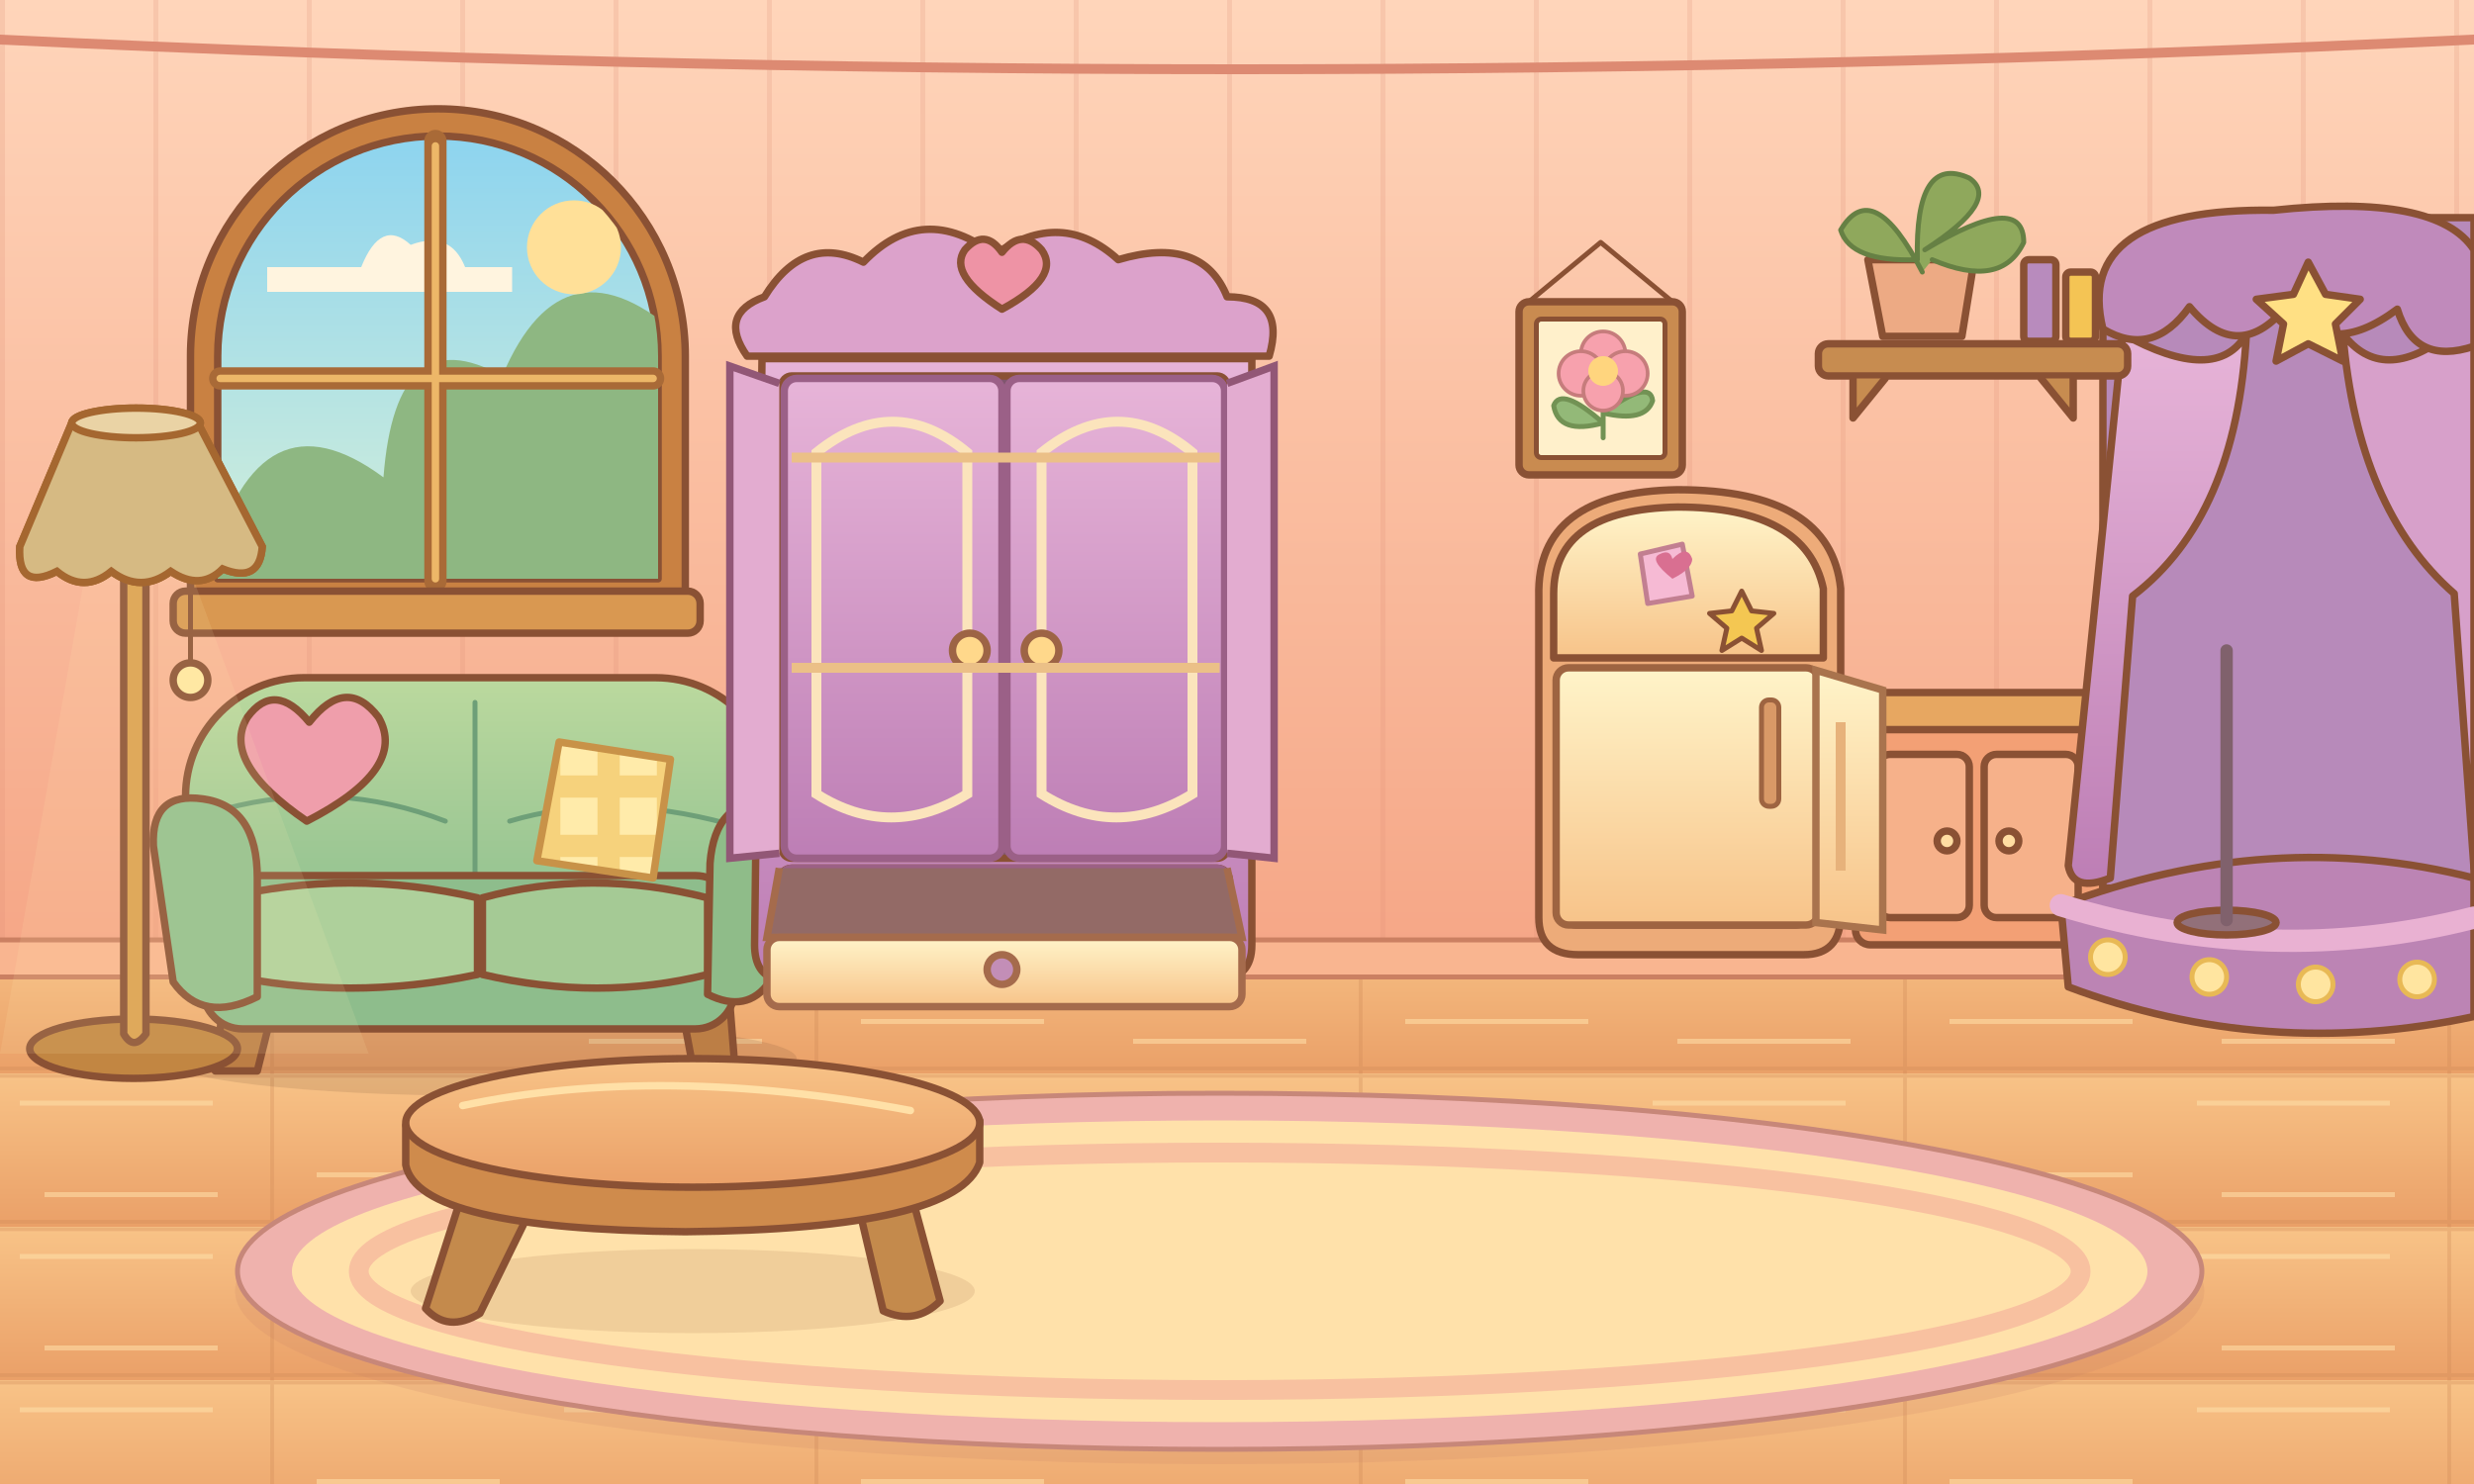
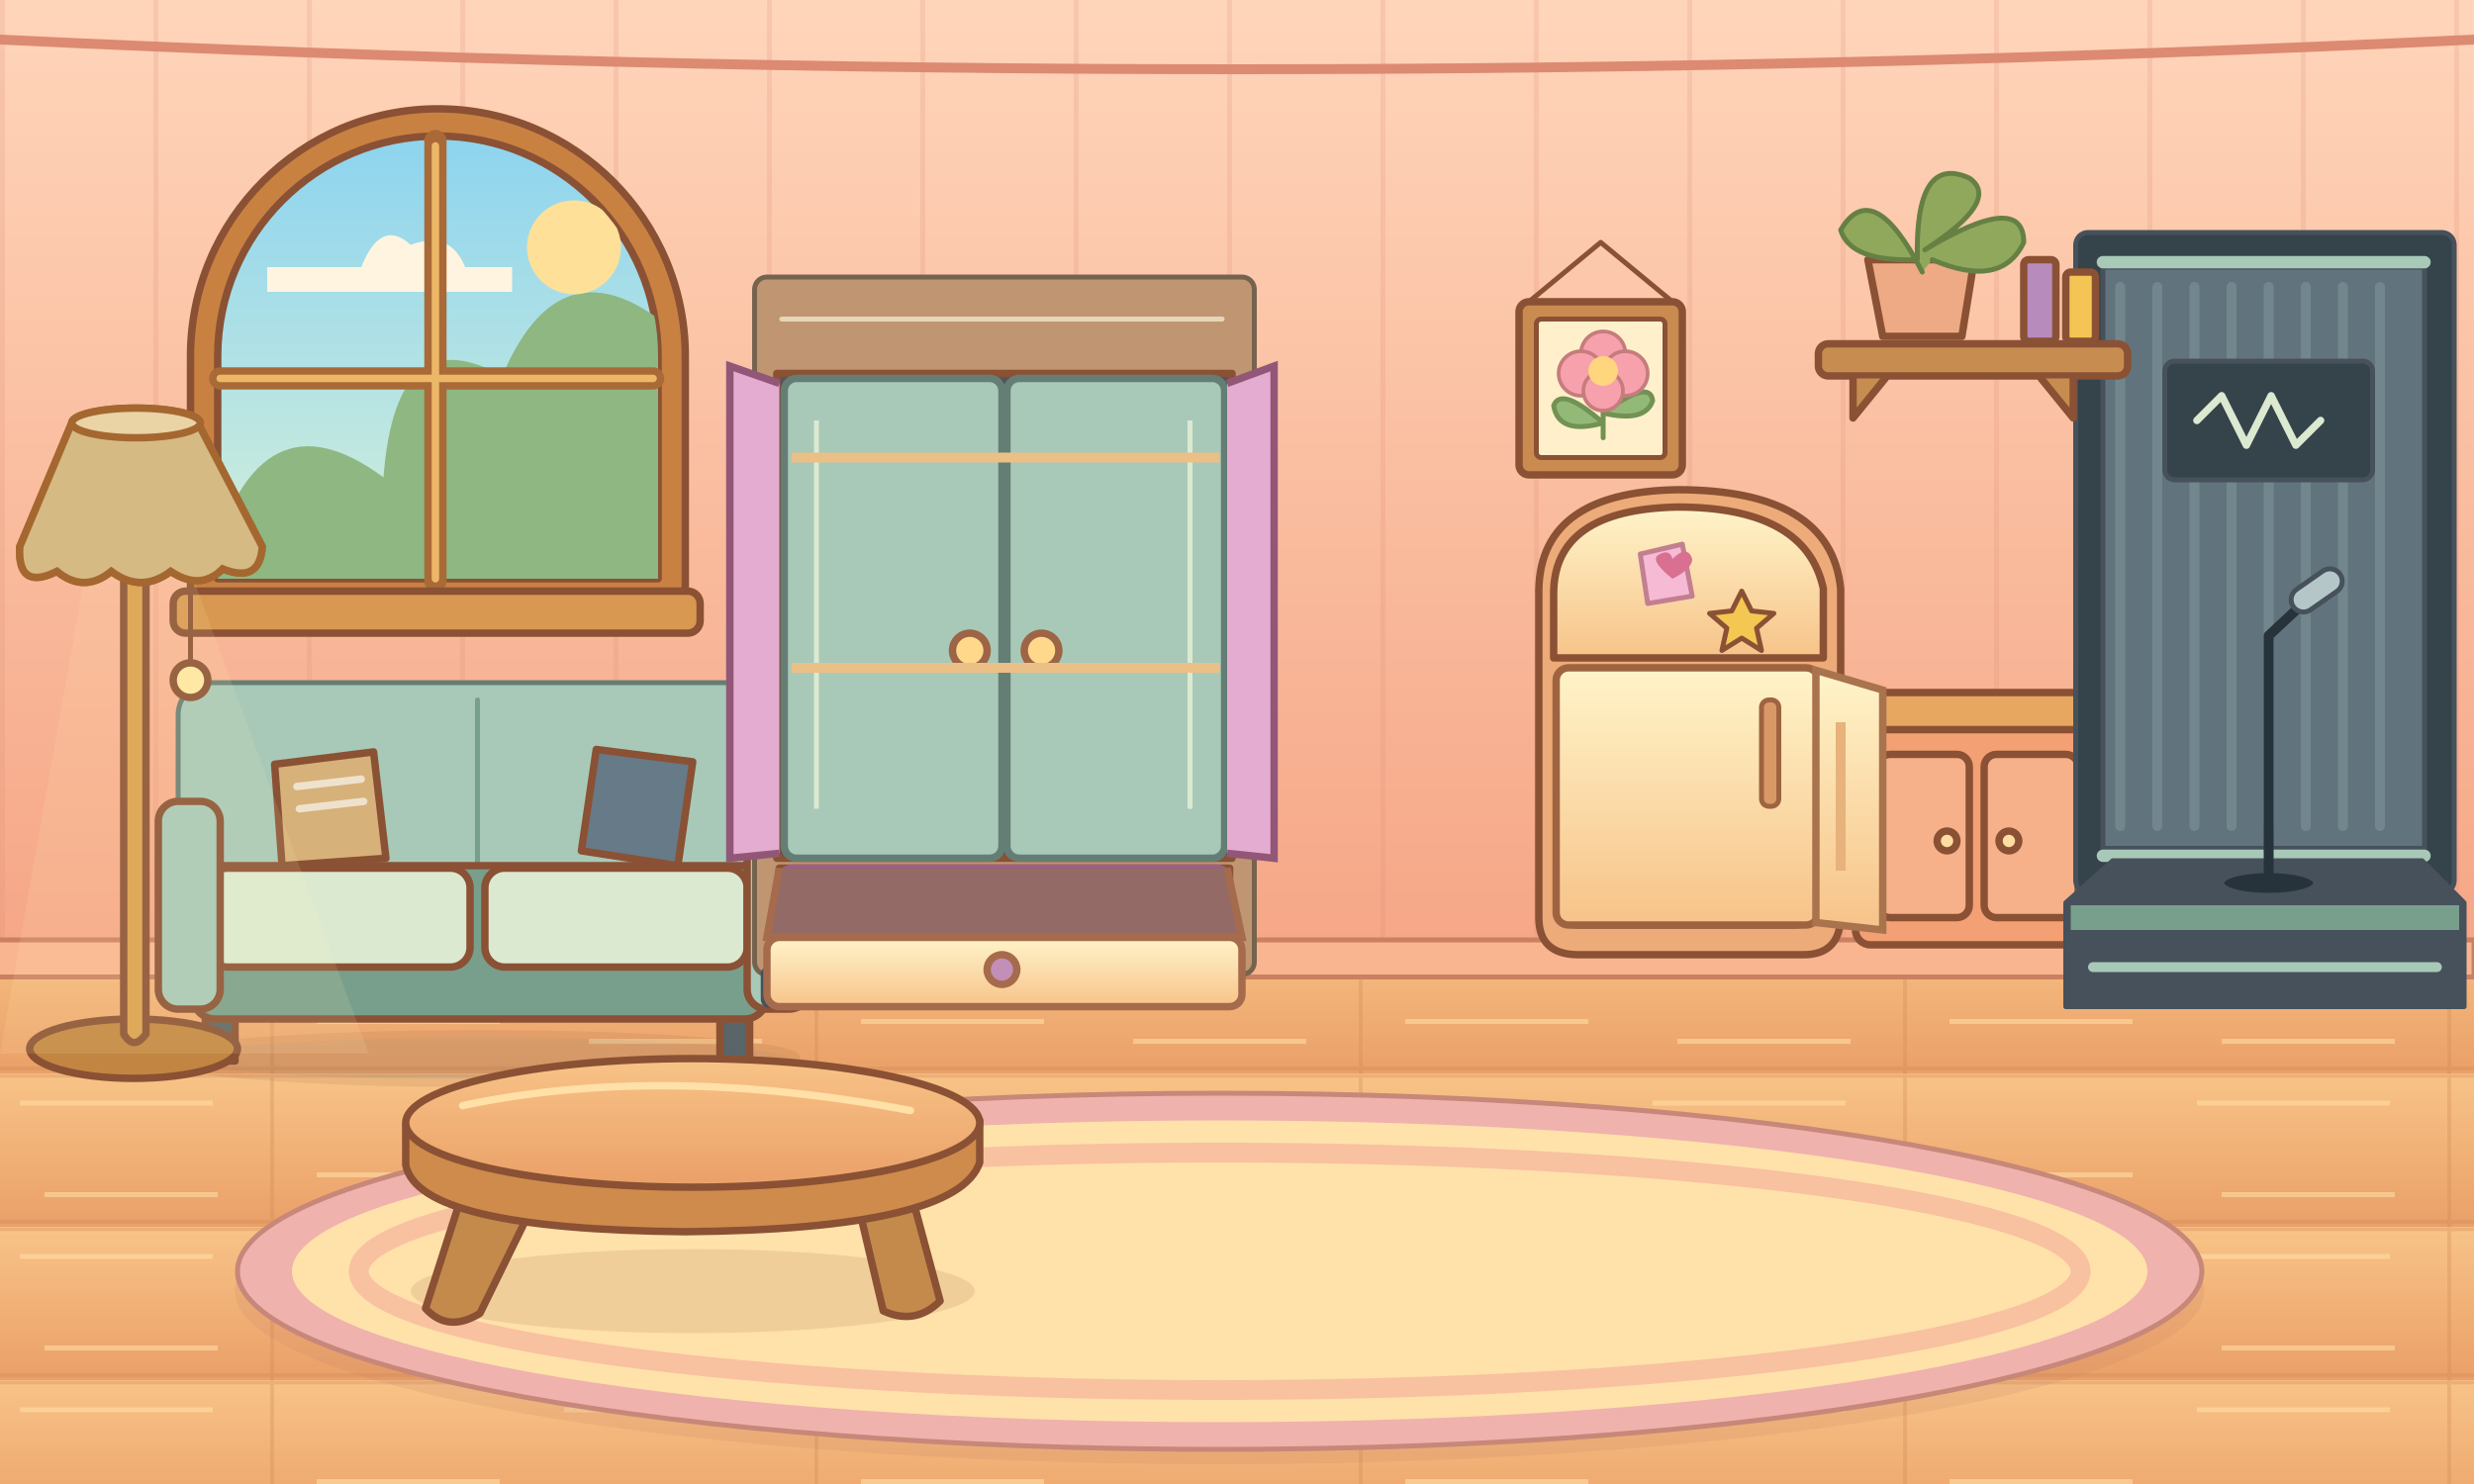
<svg xmlns="http://www.w3.org/2000/svg" width="1000" height="600" viewBox="0 0 1000 600">
  <defs>
    <linearGradient id="wall" x2="0" y2="1">
      <stop stop-color="#ffd5ba" />
      <stop offset="1" stop-color="#f5a585" />
    </linearGradient>
    <linearGradient id="wood" x2="0" y2="1">
      <stop stop-color="#f8c387" />
      <stop offset="1" stop-color="#eaa068" />
    </linearGradient>
    <linearGradient id="mint" x2="0" y2="1">
      <stop stop-color="#bbd99e" />
      <stop offset="1" stop-color="#7fb68a" />
    </linearGradient>
    <linearGradient id="purple" x2="0" y2="1">
      <stop stop-color="#e7b4d8" />
      <stop offset="1" stop-color="#bd7eb5" />
    </linearGradient>
    <linearGradient id="cream" x2="0" y2="1">
      <stop stop-color="#fff4c9" />
      <stop offset="1" stop-color="#f7c389" />
    </linearGradient>
    <linearGradient id="sky" x2="0" y2="1">
      <stop stop-color="#8dd4ef" />
      <stop offset="1" stop-color="#d4efda" />
    </linearGradient>
    <pattern id="boards" width="220" height="62" patternUnits="userSpaceOnUse">
      <rect width="220" height="62" fill="url(#wood)" />
      <path d="M0 1H220M0 60H220M110 0V62" fill="none" stroke="#cc8555" stroke-width="1.5" opacity=".3" />
      <path d="M8 12h78m42 29h74M18 49h70" stroke="#ffe0a9" opacity=".55" stroke-width="2" />
    </pattern>
    <pattern id="wallpaper" width="62" height="80" patternUnits="userSpaceOnUse">
      <path d="M1 0V80" stroke="#db8d75" stroke-width="2" opacity=".2" />
    </pattern>
    <pattern id="gingham" width="24" height="24" patternUnits="userSpaceOnUse">
      <rect width="24" height="24" fill="#ffebaa" />
      <path d="M0 6h24M6 0v24" stroke="#efbd56" stroke-width="9" opacity=".55" />
    </pattern>
    <clipPath id="window-clip">
      <path d="M88 234V144a89 89 0 0 1 178 0v90Z" />
    </clipPath>
  </defs>
  <g id="base" stroke="#8a5134" stroke-width="3" stroke-linejoin="round" stroke-linecap="round">
    <g id="walls">
      <path d="M0 0H1000V398H0Z" fill="url(#wall)" stroke="none" />
      <path d="M0 0H1000V394H0Z" fill="url(#wallpaper)" stroke="none" />
      <path d="M0 16Q500 40 1000 16" fill="none" stroke="#dd8a72" stroke-width="4" />
      <rect y="389" width="1000" height="211" fill="url(#boards)" stroke="none" />
      <path d="M0 380H1000V395H0" fill="#f9b590" stroke="#cb8062" stroke-width="2" />
    </g>
    <g id="window">
      <path d="M77 244V144a100 100 0 0 1 200 0v100Z" fill="#c98142" />
      <path d="M88 234V144a89 89 0 0 1 178 0v90Z" fill="url(#sky)" />
      <g clip-path="url(#window-clip)" stroke="none">
        <path d="M85 228q20-72 70-35q5-65 48-41q25-59 73-15v110H85" fill="#8eb782" />
        <path d="M108 108h38q8-20 20-9q16-6 22 9h19v10H108Z" fill="#fff4df" />
        <circle cx="232" cy="100" r="19" fill="#ffe098" />
      </g>
      <path d="M176 57V235M89 153H264" stroke="#a96a37" stroke-width="9" />
      <path d="M176 59V234M89 153H264" stroke="#edb768" stroke-width="3" />
      <rect x="70" y="239" width="213" height="17" rx="5" fill="#d99851" />
    </g>
    <g id="rug">
      <ellipse cx="493" cy="522" rx="398" ry="70" fill="#c67d66" opacity=".17" stroke="none" />
      <ellipse cx="493" cy="514" rx="397" ry="72" fill="#efb2ad" stroke="#c78779" stroke-width="2" />
      <ellipse cx="493" cy="514" rx="375" ry="61" fill="#ffe1aa" stroke="none" />
      <ellipse cx="493" cy="514" rx="348" ry="48" fill="none" stroke="#f8c1a0" stroke-width="8" />
    </g>
    <g id="sofa">
-       <ellipse cx="194" cy="428" rx="128" ry="15" fill="#704b35" opacity=".16" stroke="none" />
-       <path d="M91 399l-4 34h17l8-32M274 399l6 32h17l-3-38" fill="#bc7e45" />
-       <rect x="75" y="274" width="238" height="139" rx="48" fill="url(#mint)" />
-       <path d="M192 284v100M91 327q45-12 89 5m26 0q40-12 88 1" fill="none" stroke="#6e9f78" stroke-width="2" />
-       <rect x="82" y="354" width="215" height="62" rx="16" fill="#8ebd8c" />
-       <path d="M91 363q50-12 102 0v31q-52 11-102 0Z" fill="#aed09b" />
-       <path d="M195 363q44-12 91 0v31q-44 11-91 0Z" fill="#a5ca95" />
-       <path d="M62 342q-1-22 20-19q22 3 22 32v48q-22 11-34-6Z" fill="#91bf8e" />
-       <path d="M287 349q2-26 24-25q19 2 12 27l-12 46q-9 13-25 5Z" fill="#8fbc89" />
-       <path d="M124 332q-35-24-24-42q11-15 25 2q15-19 28-2q12 21-29 42Z" fill="#ef9eab" />
-       <path d="M226 300l45 7l-7 48l-47-7Z" fill="url(#gingham)" stroke="#c89248" />
+       <ellipse cx="194" cy="428" rx="128" ry="10" fill="#33434a" opacity=".12" />
+       <path d="M83 402v27h12v-27m196 0v27h12v-27" fill="#596568" />
+       <rect x="72" y="276" width="244" height="125" rx="13" fill="#a8c9b8" stroke="#657e75" stroke-width="2" />
+       <path d="M193 283v77" stroke="#789f8b" stroke-width="2" />
+       <rect x="78" y="350" width="232" height="62" rx="9" fill="#789f8b" />
+       <rect x="84" y="351" width="106" height="40" rx="8" fill="#dce9d1" />
+       <rect x="196" y="351" width="106" height="40" rx="8" fill="#dce9d1" />
+       <rect x="64" y="324" width="25" height="84" rx="8" fill="#a8c9b8" />
+       <rect x="302" y="324" width="25" height="84" rx="8" fill="#a8c9b8" />
+       <path d="m111 309 40-5 5 43-42 3Z" fill="#d7b17a" />
+       <path d="m241 303 39 5-6 42-39-6Z" fill="#667a88" />
+       <path d="m120 318 26-3m-25 12 26-3" stroke="#efe2cc" stroke-width="3" />
    </g>
    <g id="wardrobe-frame">
-       <path d="M308 145H506V382q0 14-14 14h-10l-5-8H334l-5 8h-15q-9-2-9-14Z" fill="url(#purple)" />
-       <path d="M302 144q-12-17 7-24q16-26 40-14q24-25 53-3q27-19 50 2q34-10 44 15q24 0 17 24Z" fill="#dca2cb" />
-       <path d="M405 125q-22-14-15-24q8-9 15 1q8-10 16-1q8 11-16 24Z" fill="#ee93a5" />
-       <rect x="316" y="152" width="180" height="195" rx="4" fill="#80566e" />
-       <rect x="315" y="351" width="182" height="35" rx="5" fill="#80566e" />
+       <rect x="305" y="112" width="202" height="282" rx="5" fill="#bf9671" stroke="#75634e" stroke-width="2" />
+       <path d="M311 394v10m188-10v10" stroke="#46515b" stroke-width="7" />
+       <rect x="314" y="151" width="184" height="196" fill="#52545c" />
+       <rect x="315" y="351" width="182" height="35" fill="#52545c" />
+       <path d="M316 129h178" stroke="#e8d5b8" stroke-width="2" />
    </g>
    <g id="fridge-frame">
      <path d="M622 371V241q-1-42 56-43q62 0 66 40v132q0 16-15 16h-91q-16 0-16-15Z" fill="#edab79" />
      <path d="M628 266V240q0-34 50-35q52 0 59 33v28Z" fill="url(#cream)" />
      <rect x="632" y="272" width="99" height="102" rx="5" fill="#fff3d7" />
      <path d="M631 310h102m-102 52h102" stroke="#c18b60" stroke-width="4" />
      <path d="M663 224l17-4l4 21l-18 3Z" fill="#f6bad4" stroke="#c27f91" stroke-width="2" />
      <path d="M676 234q-10-8-5-10q4-2 5 2q6-6 8 0q0 4-8 8Z" fill="#d96f91" stroke="none" />
      <path d="m704 239 4 8 9 1-7 6 2 9-8-5-8 5 2-9-7-6 9-1Z" fill="#f4c752" stroke-width="2" />
    </g>
    <g id="cabinet">
      <rect x="750" y="291" width="100" height="91" rx="6" fill="#f3a075" />
      <rect x="759" y="305" width="37" height="66" rx="5" fill="#f6b18a" />
      <rect x="802" y="305" width="38" height="66" rx="5" fill="#f6b18a" />
      <circle cx="787" cy="340" r="4" fill="#ffdda2" />
      <circle cx="812" cy="340" r="4" fill="#ffdda2" />
      <rect x="741" y="280" width="117" height="15" rx="5" fill="#e7a761" />
    </g>
-     <g id="stage">
-       <path d="M850 359V130q1-42 82-42h68v274Z" fill="#b78aba" />
-       <path d="M858 135q38 21 50 0q-4 74-46 106l-9 114q-15 6-17-5Z" fill="url(#purple)" />
-       <path d="M990 135q-27 21-43 0q6 71 45 105l8 111V135Z" fill="#d7a0ca" />
-       <path d="M850 133q-12-49 69-48q66-7 81 16v39q-24 8-31-15q-28 21-44-2q-20 25-40 1q-15 21-35 9Z" fill="#c08abb" />
-       <path d="m933 106 7 13 14 2-10 10 3 15-14-7-13 7 3-15-11-10 15-2Z" fill="#ffe084" />
-       <path d="M833 366q85-32 167-11v56q-84 18-164-12Z" fill="#bc84b4" />
-       <path d="M833 366q85 26 167 5" fill="none" stroke="#e9b1d2" stroke-width="9" />
-       <g fill="#ffe5a0" stroke="#e8b955" stroke-width="2">
-         <circle cx="852" cy="387" r="7" />
-         <circle cx="893" cy="395" r="7" />
-         <circle cx="936" cy="398" r="7" />
-         <circle cx="977" cy="396" r="7" />
-       </g>
-       <ellipse cx="900" cy="373" rx="20" ry="5" fill="#927079" />
-       <path d="M900 372V263" stroke="#80616c" stroke-width="5" />
+     <g id="stage" stroke="#46515b" stroke-width="2">
+       <rect x="839" y="94" width="153" height="267" rx="5" fill="#35434a" />
+       <path d="M850 108h130v235H850Z" fill="#61747d" />
+       <path d="M857 116v218m15-218v218m15-218v218m15-218v218m15-218v218m15-218v218m15-218v218m15-218v218" stroke="#71878d" stroke-width="4" />
+       <path d="M850 106h130m-130 240h130" stroke="#a8c9b8" stroke-width="5" />
+       <rect x="875" y="146" width="84" height="48" rx="4" fill="#35434a" />
+       <path d="m888 170 10-10 10 20 10-20 10 20 10-10" fill="none" stroke="#dce9d1" stroke-width="3" />
+       <path d="m835 365 19-17h125l17 17v42H835Z" fill="#46515b" />
+       <path d="M836 365h159v12H836Z" fill="#789f8b" />
+       <path d="M846 391h139" stroke="#a8c9b8" stroke-width="4" />
+       <ellipse cx="917" cy="357" rx="19" ry="5" fill="#26333b" />
+       <path d="M917 356V257l15-14" fill="none" stroke="#26333b" stroke-width="4" />
+       <rect x="925" y="234" width="23" height="10" rx="5" fill="#b5c6c8" transform="rotate(-35 936 239)" />
    </g>
    <g id="lamp-base">
      <ellipse cx="54" cy="424" rx="42" ry="12" fill="#c28642" />
      <path d="M50 227v191q4 7 9 0V227Z" fill="#dba04f" />
      <path d="M77 227v45" stroke-width="2" />
      <circle cx="77" cy="275" r="7" fill="#ffe7a1" />
    </g>
    <g id="table">
      <ellipse cx="280" cy="522" rx="114" ry="17" fill="#8f5435" opacity=".14" stroke="none" />
      <path d="M189 476l-17 53q9 10 22 2l25-51m125-5 13 55q13 6 23-4l-14-52" fill="#c48a4c" />
      <path d="M164 455v16q5 26 113 27q110-1 119-28v-17Z" fill="#cf8b4c" />
      <ellipse cx="280" cy="454" rx="116" ry="26" fill="url(#wood)" />
      <path d="M187 447q80-17 181 2" fill="none" stroke="#ffe0a7" stroke-width="3" />
    </g>
    <g id="wall-decor">
      <path d="M618 122l29-24l29 24" fill="none" stroke-width="2" />
      <rect x="614" y="122" width="66" height="70" rx="4" fill="#c98b50" />
      <rect x="621" y="129" width="52" height="56" rx="2" fill="#fff0cb" stroke-width="2" />
      <path d="M648 177v-30m0 24q-17-15-20-7q2 12 20 7m0-4q19-14 20-5q-3 9-20 5" fill="#93b978" stroke="#729254" stroke-width="2" />
      <g fill="#f7a1ad" stroke="#c67c7c" stroke-width="1.5">
        <circle cx="648" cy="143" r="9" />
        <circle cx="639" cy="151" r="9" />
        <circle cx="657" cy="151" r="9" />
        <circle cx="648" cy="158" r="8" />
      </g>
      <circle cx="648" cy="150" r="6" fill="#ffd57e" stroke="none" />
      <rect x="735" y="139" width="125" height="13" rx="4" fill="#c78c50" />
      <path d="M749 153v16l13-16m76 0v16l-13-16" fill="#c78c50" />
      <path d="M761 136l-6-31h43l-5 31Z" fill="#edaa84" />
      <path d="M777 110q-20-39-33-17q4 13 31 12q-1-43 21-33q13 9-18 29q40-24 40-3q-9 19-37 7" fill="#8fa85c" stroke="#668044" stroke-width="2" />
      <rect x="818" y="105" width="13" height="33" rx="2" fill="#b88bbd" />
      <rect x="835" y="110" width="12" height="28" rx="2" fill="#f4c454" />
    </g>
  </g>
-   <g id="wardrobe-closed" stroke="#9b6087" stroke-width="3">
-     <rect x="317" y="153" width="88" height="194" rx="5" fill="url(#purple)" />
-     <rect x="407" y="153" width="88" height="194" rx="5" fill="url(#purple)" />
-     <path d="M330 183q31-25 61 0v138q-31 19-61 0Zm91 0q31-25 61 0v138q-31 19-61 0Z" fill="none" stroke="#fbe4bc" stroke-width="4" />
+   <g id="wardrobe-closed" stroke="#657e75" stroke-width="3">
+     <rect x="317" y="153" width="88" height="194" rx="5" fill="#a8c9b8" />
+     <rect x="407" y="153" width="88" height="194" rx="5" fill="#a8c9b8" />
+     <path d="M330 170v157m151-157v157" stroke="#dce9d1" stroke-width="2" />
    <circle cx="392" cy="263" r="7" fill="#ffd88b" stroke="#9d6445" />
    <circle cx="421" cy="263" r="7" fill="#ffd88b" stroke="#9d6445" />
  </g>
  <g id="wardrobe-open" stroke="#925776" stroke-width="3">
    <path d="M315 155l-20-7v199l20-2m181-190 19-7v199l-19-2" fill="#e3acd0" />
    <path d="M320 185h173m-173 85h173" stroke="#ebc087" stroke-width="4" />
  </g>
  <g id="drawer-closed" stroke="#9c6085" stroke-width="3">
-     <rect x="316" y="351" width="180" height="34" rx="4" fill="url(#purple)" />
+     <rect x="316" y="351" width="180" height="34" rx="4" fill="#a8c9b8" />
    <circle cx="405" cy="366" r="6" fill="#ffd698" stroke="#a36b47" />
  </g>
  <g id="drawer-open" stroke="#a56b4c" stroke-width="3">
    <path d="M315 351l-5 28h192l-6-28" fill="#936a66" />
    <rect x="310" y="379" width="192" height="28" rx="5" fill="url(#cream)" />
    <circle cx="405" cy="392" r="6" fill="#c38eb7" />
  </g>
  <g id="fridge-closed" stroke="#9e6441" stroke-width="3">
    <rect x="629" y="270" width="106" height="104" rx="5" fill="url(#cream)" />
    <rect x="712" y="283" width="7" height="43" rx="3" fill="#d99967" stroke-width="2" />
  </g>
  <g id="fridge-open" stroke="#a9734d" stroke-width="3">
    <path d="M734 271l27 8v97l-27-3Z" fill="url(#cream)" />
    <path d="M744 292v60" stroke="#e7b27b" stroke-width="4" />
  </g>
  <g id="lamp-on">
    <path d="M38 212L0 426H149L70 212Z" fill="#fff1b3" opacity=".12" />
    <path d="M8 221l21-50q25-10 51 0l26 50q-1 15-16 9q-9 9-21 1q-12 9-24 0q-11 9-22 0q-16 8-15-10Z" fill="#ffdf85" stroke="#a56730" stroke-width="3" />
    <ellipse cx="55" cy="171" rx="26" ry="6" fill="#fff1b9" stroke="#a56730" stroke-width="3" />
    <path d="M39 182l-9 38m27-38v40m14-40 14 38" stroke="#fff1b3" stroke-width="3" />
  </g>
  <g id="lamp-off">
    <path d="M8 221l21-50q25-10 51 0l26 50q-1 15-16 9q-9 9-21 1q-12 9-24 0q-11 9-22 0q-16 8-15-10Z" fill="#d6ba83" stroke="#a56730" stroke-width="3" />
    <ellipse cx="55" cy="171" rx="26" ry="6" fill="#ead3a5" stroke="#a56730" stroke-width="3" />
  </g>
</svg>
